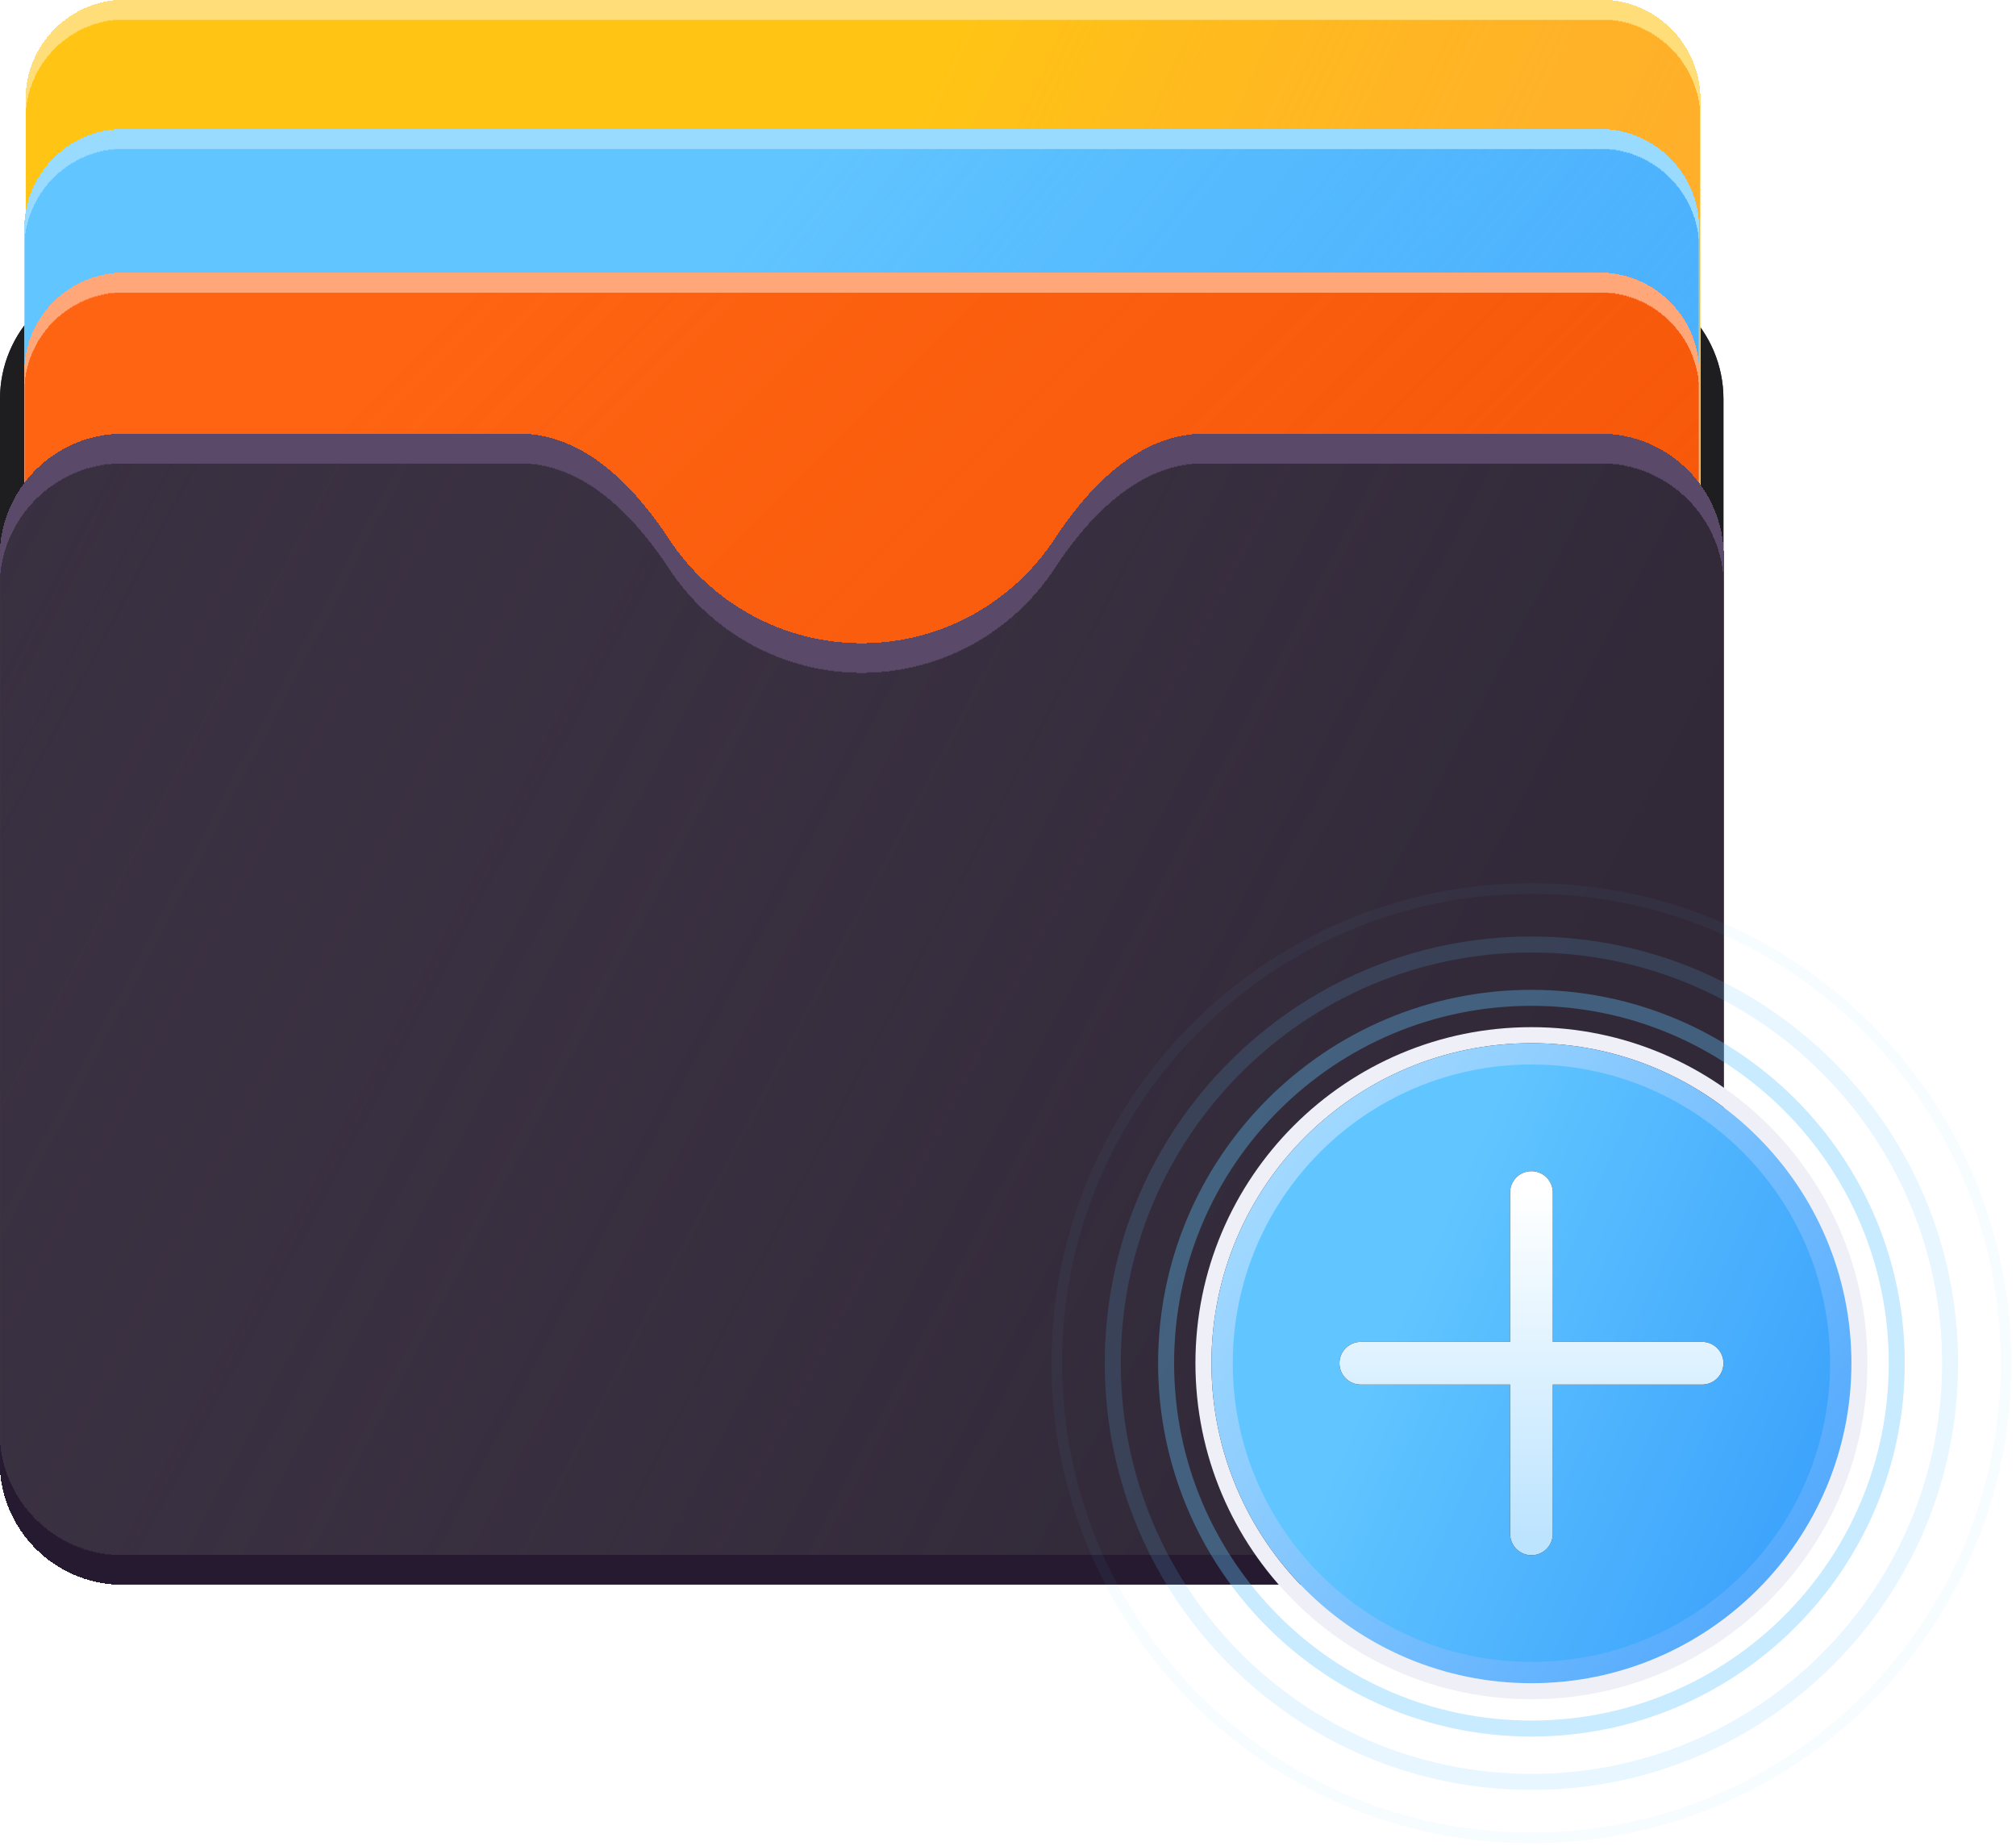
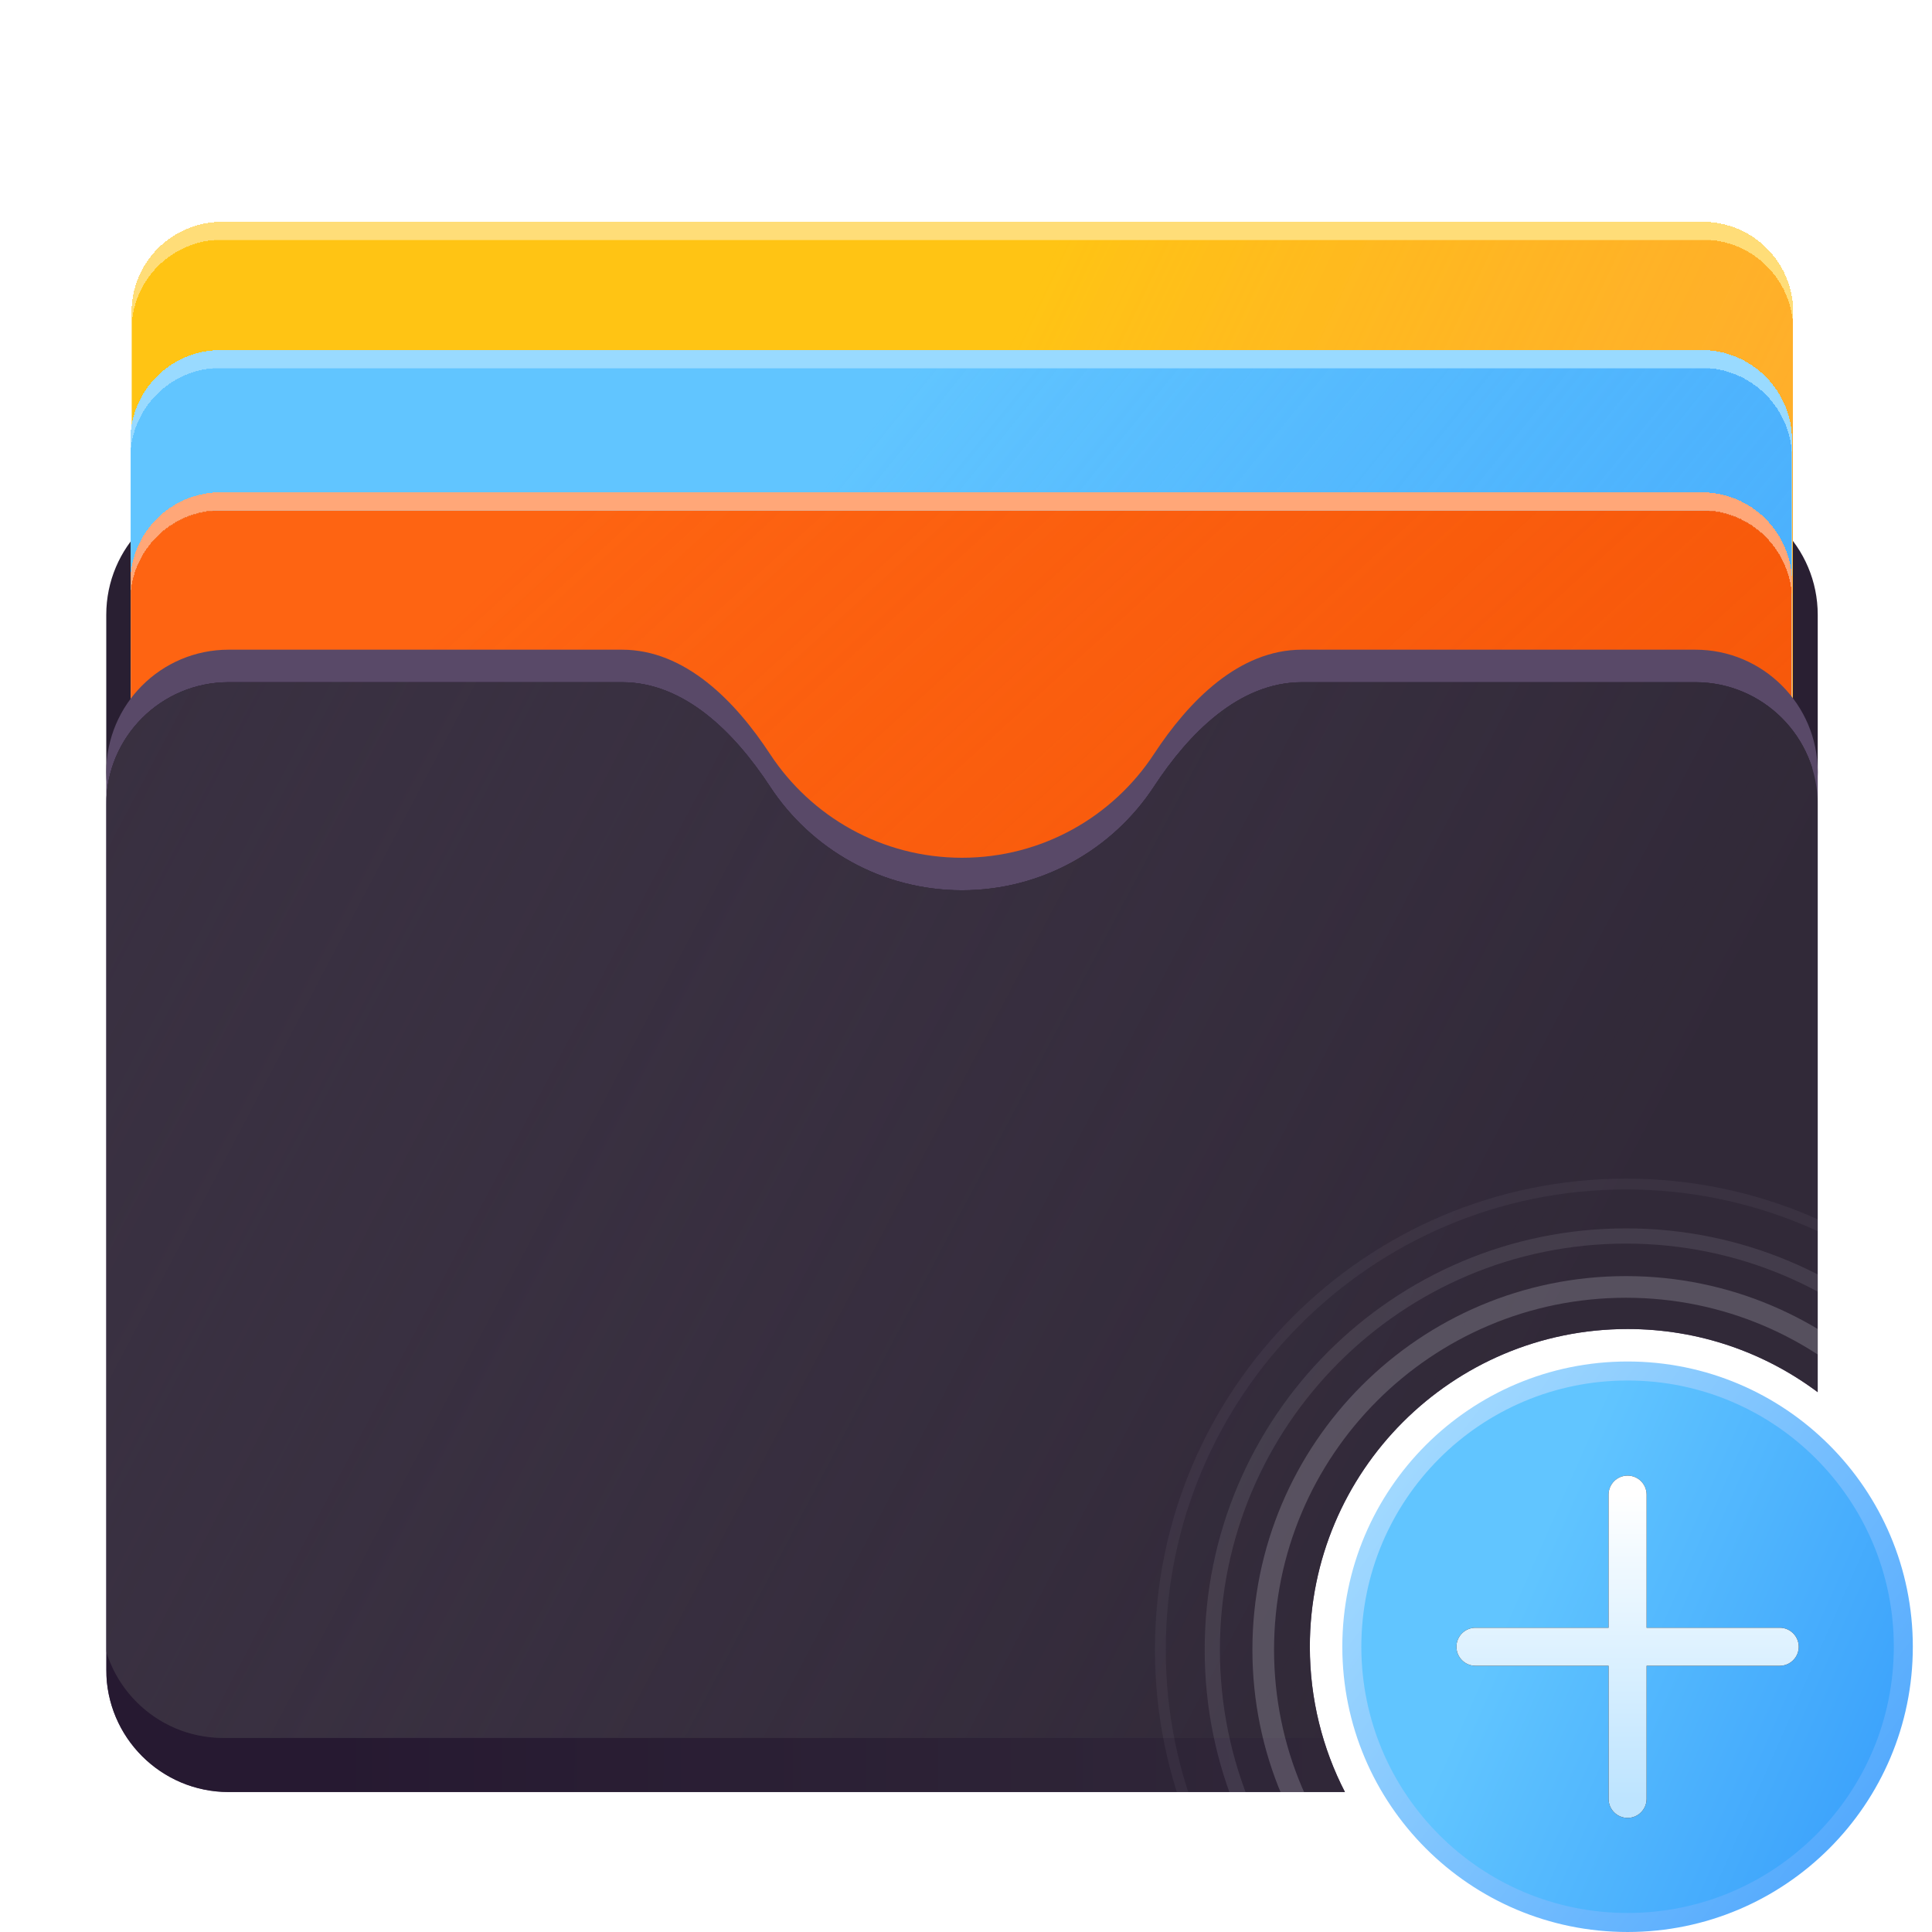
- <svg xmlns="http://www.w3.org/2000/svg" width="189" height="173" viewBox="0 0 189 173" fill="none">
-   <rect y="25.852" width="161.573" height="37.97" rx="11.552" fill="#292230" />
-   <rect y="25.852" width="161.573" height="37.97" rx="11.552" fill="#1E1D1F" />
-   <g filter="url(#filter0_i_5093_13099)">
-     <rect x="2.425" width="156.956" height="85.868" rx="9.354" fill="#EFEFF8" />
-     <rect x="2.425" width="156.956" height="85.868" rx="9.354" fill="#FFC414" />
-     <rect x="2.425" width="156.956" height="85.868" rx="9.354" fill="url(#paint0_linear_5093_13099)" />
+ <svg xmlns="http://www.w3.org/2000/svg" width="200" height="200" viewBox="0 0 200 200" fill="none">
+   <rect x="11" y="50.978" width="177.171" height="41.635" rx="12.668" fill="#291F32" />
+   <g filter="url(#filter0_i_5223_9205)">
+     <rect x="13.656" y="23.001" width="171.942" height="94.066" rx="9.354" fill="#EFEFF8" />
+     <rect x="13.656" y="23.001" width="171.942" height="94.066" rx="9.354" fill="#FFC414" />
+     <rect x="13.656" y="23.001" width="171.942" height="94.066" rx="9.354" fill="url(#paint0_linear_5223_9205)" />
  </g>
-   <g filter="url(#filter1_i_5093_13099)">
-     <rect x="2.309" y="12.119" width="156.956" height="85.868" rx="9.354" fill="#61C5FF" />
-     <rect x="2.309" y="12.119" width="156.956" height="85.868" rx="9.354" fill="url(#paint1_linear_5093_13099)" />
+   <g filter="url(#filter1_i_5223_9205)">
+     <rect x="13.529" y="36.277" width="171.942" height="94.066" rx="9.354" fill="#61C5FF" />
+     <rect x="13.529" y="36.277" width="171.942" height="94.066" rx="9.354" fill="url(#paint1_linear_5223_9205)" />
  </g>
-   <g filter="url(#filter2_i_5093_13099)">
-     <rect x="2.31" y="25.585" width="156.956" height="85.868" rx="9.354" fill="#FF630F" />
-     <rect x="2.31" y="25.585" width="156.956" height="85.868" rx="9.354" fill="url(#paint2_linear_5093_13099)" />
+   <g filter="url(#filter2_ii_5223_9205)">
+     <rect x="13.529" y="51" width="171.942" height="86" rx="9.354" fill="#FF630F" />
+     <rect x="13.529" y="51" width="171.942" height="86" rx="9.354" fill="url(#paint2_linear_5223_9205)" />
  </g>
-   <g filter="url(#filter3_ii_5093_13099)">
-     <path d="M150.019 40.692C156.4 40.692 161.573 45.866 161.573 52.247V136.981C161.573 143.363 156.4 148.536 150.019 148.536H11.556C5.174 148.536 0.001 143.363 0.001 136.981V52.247C0.001 45.866 5.174 40.692 11.556 40.692H48.684C54.652 40.692 59.388 45.548 62.661 50.538C66.532 56.438 73.204 60.335 80.788 60.335C88.372 60.335 95.044 56.438 98.915 50.538C102.189 45.548 106.924 40.692 112.893 40.692H150.019Z" fill="#D9D9D9" />
-     <path d="M150.019 40.692C156.4 40.692 161.573 45.866 161.573 52.247V136.981C161.573 143.363 156.4 148.536 150.019 148.536H11.556C5.174 148.536 0.001 143.363 0.001 136.981V52.247C0.001 45.866 5.174 40.692 11.556 40.692H48.684C54.652 40.692 59.388 45.548 62.661 50.538C66.532 56.438 73.204 60.335 80.788 60.335C88.372 60.335 95.044 56.438 98.915 50.538C102.189 45.548 106.924 40.692 112.893 40.692H150.019Z" fill="url(#paint3_linear_5093_13099)" />
-     <path d="M150.019 40.692C156.4 40.692 161.573 45.866 161.573 52.247V136.981C161.573 143.363 156.4 148.536 150.019 148.536H11.556C5.174 148.536 0.001 143.363 0.001 136.981V52.247C0.001 45.866 5.174 40.692 11.556 40.692H48.684C54.652 40.692 59.388 45.548 62.661 50.538C66.532 56.438 73.204 60.335 80.788 60.335C88.372 60.335 95.044 56.438 98.915 50.538C102.189 45.548 106.924 40.692 112.893 40.692H150.019Z" fill="#312938" />
-     <path d="M150.019 40.692C156.4 40.692 161.573 45.866 161.573 52.247V136.981C161.573 143.363 156.4 148.536 150.019 148.536H11.556C5.174 148.536 0.001 143.363 0.001 136.981V52.247C0.001 45.866 5.174 40.692 11.556 40.692H48.684C54.652 40.692 59.388 45.548 62.661 50.538C66.532 56.438 73.204 60.335 80.788 60.335C88.372 60.335 95.044 56.438 98.915 50.538C102.189 45.548 106.924 40.692 112.893 40.692H150.019Z" fill="url(#paint4_linear_5093_13099)" />
+   <path d="M64.381 67.255C70.926 67.255 76.119 72.579 79.709 78.052C83.953 84.522 91.269 88.795 99.585 88.795C107.901 88.795 115.218 84.522 119.462 78.052C123.052 72.579 128.245 67.255 134.79 67.255H175.501C182.499 67.255 188.172 72.927 188.172 79.925V144.119C182.683 140.012 175.869 137.579 168.486 137.579C150.321 137.579 135.595 152.306 135.595 170.472C135.595 175.89 136.905 181.003 139.227 185.51H23.67C16.673 185.51 11 179.837 11 172.84V79.925C11 72.927 16.672 67.255 23.67 67.255H64.381Z" fill="#594968" />
+   <mask id="mask0_5223_9205" style="mask-type:alpha" maskUnits="userSpaceOnUse" x="11" y="67" width="178" height="119">
+     <path d="M64.381 67.256C70.926 67.256 76.119 72.58 79.709 78.053C83.953 84.522 91.269 88.796 99.585 88.796C107.901 88.796 115.218 84.523 119.462 78.053C123.052 72.58 128.245 67.256 134.79 67.256H175.501C182.499 67.256 188.172 72.928 188.172 79.926V144.12C182.683 140.013 175.869 137.58 168.486 137.58C150.321 137.58 135.595 152.307 135.595 170.473C135.595 175.891 136.905 181.004 139.227 185.511H23.67C16.673 185.511 11 179.838 11 172.841V79.926C11 72.928 16.672 67.256 23.67 67.256H64.381Z" fill="url(#paint3_linear_5223_9205)" />
+   </mask>
+   <g mask="url(#mask0_5223_9205)">
+     <path d="M175.501 70.622C182.498 70.622 188.172 76.295 188.172 83.292V176.207C188.172 183.205 182.499 188.877 175.501 188.877H23.67C16.672 188.877 11 183.204 11 176.207V83.292C11 76.295 16.673 70.622 23.67 70.622H64.381C70.926 70.622 76.119 75.946 79.709 81.419C83.952 87.889 91.269 92.162 99.585 92.162C107.901 92.162 115.218 87.889 119.462 81.419C123.052 75.946 128.245 70.622 134.79 70.622H175.501Z" fill="url(#paint4_linear_5223_9205)" />
+     <mask id="mask1_5223_9205" style="mask-type:alpha" maskUnits="userSpaceOnUse" x="11" y="70" width="178" height="119">
+       <path d="M175.501 70.622C182.498 70.622 188.172 76.295 188.172 83.292V176.207C188.172 183.205 182.499 188.877 175.501 188.877H23.67C16.672 188.877 11 183.204 11 176.207V83.292C11 76.295 16.673 70.622 23.67 70.622H64.381C70.926 70.622 76.119 75.946 79.709 81.419C83.952 87.889 91.269 92.162 99.585 92.162C107.901 92.162 115.218 87.889 119.462 81.419C123.052 75.946 128.245 70.622 134.79 70.622H175.501Z" fill="url(#paint5_linear_5223_9205)" />
+       <path d="M175.501 70.622C182.498 70.622 188.172 76.295 188.172 83.292V176.207C188.172 183.205 182.499 188.877 175.501 188.877H23.67C16.672 188.877 11 183.204 11 176.207V83.292C11 76.295 16.673 70.622 23.67 70.622H64.381C70.926 70.622 76.119 75.946 79.709 81.419C83.952 87.889 91.269 92.162 99.585 92.162C107.901 92.162 115.218 87.889 119.462 81.419C123.052 75.946 128.245 70.622 134.79 70.622H175.501Z" fill="url(#paint6_linear_5223_9205)" />
+     </mask>
+     <g mask="url(#mask1_5223_9205)">
+       <path d="M174.94 61.655C181.938 61.655 187.611 67.328 187.611 74.325V167.24C187.611 174.238 181.938 179.91 174.94 179.91H23.109C16.112 179.91 10.44 174.238 10.44 167.24V74.325C10.44 67.328 16.112 61.655 23.109 61.655H63.82C70.365 61.655 75.558 66.98 79.148 72.452C83.392 78.922 90.709 83.195 99.024 83.195C107.34 83.195 114.658 78.922 118.902 72.452C122.492 66.98 127.684 61.655 134.23 61.655H174.94Z" fill="#312938" />
+       <path d="M174.94 61.655C181.938 61.655 187.611 67.328 187.611 74.325V167.24C187.611 174.238 181.938 179.91 174.94 179.91H23.109C16.112 179.91 10.44 174.238 10.44 167.24V74.325C10.44 67.328 16.112 61.655 23.109 61.655H63.82C70.365 61.655 75.558 66.98 79.148 72.452C83.392 78.922 90.709 83.195 99.024 83.195C107.34 83.195 114.658 78.922 118.902 72.452C122.492 66.98 127.684 61.655 134.23 61.655H174.94Z" fill="url(#paint7_linear_5223_9205)" />
+     </g>
+     <path d="M168.322 133.222C189.062 133.222 205.875 150.035 205.875 170.775C205.875 191.515 189.062 208.328 168.322 208.328C147.582 208.328 130.769 191.515 130.769 170.775C130.769 150.035 147.582 133.222 168.322 133.222Z" stroke="#EFEFF8" stroke-opacity="0.2" stroke-width="2.242" />
+     <path d="M168.321 127.949C191.973 127.949 211.146 147.123 211.146 170.774C211.146 194.426 191.973 213.6 168.321 213.6C144.67 213.6 125.496 194.426 125.496 170.774C125.496 147.123 144.67 127.949 168.321 127.949Z" stroke="#EFEFF8" stroke-opacity="0.1" stroke-width="1.576" />
+     <path d="M168.322 122.572C194.944 122.572 216.524 144.154 216.524 170.775C216.524 197.397 194.944 218.977 168.322 218.978C141.701 218.978 120.119 197.397 120.119 170.775C120.119 144.154 141.701 122.572 168.322 122.572Z" stroke="#EFEFF8" stroke-opacity="0.05" stroke-width="1.121" />
  </g>
-   <circle cx="143.572" cy="127.789" r="39.25" stroke="#61C6FF" stroke-opacity="0.15" stroke-width="1.5" />
-   <circle cx="143.572" cy="127.789" r="44.5" stroke="#61C6FF" stroke-opacity="0.05" />
-   <circle cx="143.572" cy="127.789" r="34.25" stroke="#61C5FF" stroke-opacity="0.35" stroke-width="1.5" />
-   <path d="M143.572 97.039C160.555 97.039 174.322 110.806 174.322 127.789C174.322 144.772 160.555 158.539 143.572 158.539C126.59 158.539 112.822 144.772 112.822 127.789C112.822 110.806 126.59 97.039 143.572 97.039Z" stroke="#EFEFF8" stroke-width="1.5" />
-   <path d="M143.572 98.789C159.589 98.789 172.572 111.773 172.572 127.789C172.572 143.805 159.589 156.789 143.572 156.789C127.556 156.789 114.572 143.805 114.572 127.789C114.572 111.773 127.556 98.789 143.572 98.789Z" fill="#61C5FF" />
-   <path d="M143.572 98.789C159.589 98.789 172.572 111.773 172.572 127.789C172.572 143.805 159.589 156.789 143.572 156.789C127.556 156.789 114.572 143.805 114.572 127.789C114.572 111.773 127.556 98.789 143.572 98.789Z" fill="url(#paint5_linear_5093_13099)" />
-   <path d="M143.572 98.789C159.589 98.789 172.572 111.773 172.572 127.789C172.572 143.805 159.589 156.789 143.572 156.789C127.556 156.789 114.572 143.805 114.572 127.789C114.572 111.773 127.556 98.789 143.572 98.789Z" stroke="url(#paint6_linear_5093_13099)" stroke-width="2" />
-   <path d="M127.573 127.79H159.573M143.573 111.79V143.79" stroke="black" stroke-width="4" stroke-linecap="round" stroke-linejoin="round" />
-   <path d="M127.573 127.79H159.573M143.573 111.79V143.79" stroke="url(#paint7_linear_5093_13099)" stroke-width="4" stroke-linecap="round" stroke-linejoin="round" />
+   <path d="M168.485 141.926C184.25 141.926 197.03 154.705 197.03 170.47C197.03 186.234 184.25 199.015 168.485 199.015C152.721 199.015 139.941 186.234 139.941 170.47C139.942 154.705 152.721 141.926 168.485 141.926Z" fill="#61C5FF" />
+   <path d="M168.485 141.926C184.25 141.926 197.03 154.705 197.03 170.47C197.03 186.234 184.25 199.015 168.485 199.015C152.721 199.015 139.941 186.234 139.941 170.47C139.942 154.705 152.721 141.926 168.485 141.926Z" fill="url(#paint8_linear_5223_9205)" />
+   <path d="M168.485 141.926C184.25 141.926 197.03 154.705 197.03 170.47C197.03 186.234 184.25 199.015 168.485 199.015C152.721 199.015 139.941 186.234 139.941 170.47C139.942 154.705 152.721 141.926 168.485 141.926Z" stroke="url(#paint9_linear_5223_9205)" stroke-width="1.969" />
+   <path d="M166.518 186.221V172.441H152.738C151.651 172.441 150.77 171.56 150.77 170.473C150.77 169.386 151.651 168.504 152.738 168.504H166.518V154.724C166.518 153.637 167.399 152.756 168.486 152.756C169.574 152.756 170.455 153.637 170.455 154.724V168.504H184.235L184.437 168.514C185.429 168.615 186.203 169.454 186.203 170.473C186.203 171.492 185.429 172.33 184.437 172.431L184.235 172.441H170.455V186.221C170.455 187.309 169.574 188.19 168.486 188.19C167.399 188.19 166.518 187.309 166.518 186.221Z" fill="black" />
+   <path d="M166.518 186.221V172.441H152.738C151.651 172.441 150.77 171.56 150.77 170.473C150.77 169.386 151.651 168.504 152.738 168.504H166.518V154.724C166.518 153.637 167.399 152.756 168.486 152.756C169.574 152.756 170.455 153.637 170.455 154.724V168.504H184.235L184.437 168.514C185.429 168.615 186.203 169.454 186.203 170.473C186.203 171.492 185.429 172.33 184.437 172.431L184.235 172.441H170.455V186.221C170.455 187.309 169.574 188.19 168.486 188.19C167.399 188.19 166.518 187.309 166.518 186.221Z" fill="url(#paint10_linear_5223_9205)" />
  <defs>
-     <filter id="filter0_i_5093_13099" x="2.425" y="0" width="156.956" height="85.867" filterUnits="userSpaceOnUse" color-interpolation-filters="sRGB">
+     <filter id="filter0_i_5223_9205" x="13.656" y="23.001" width="171.942" height="94.066" filterUnits="userSpaceOnUse" color-interpolation-filters="sRGB">
      <feFlood flood-opacity="0" result="BackgroundImageFix" />
      <feBlend mode="normal" in="SourceGraphic" in2="BackgroundImageFix" result="shape" />
      <feColorMatrix in="SourceAlpha" type="matrix" values="0 0 0 0 0 0 0 0 0 0 0 0 0 0 0 0 0 0 127 0" result="hardAlpha" />
      <feOffset dy="1.847" />
      <feComposite in2="hardAlpha" operator="arithmetic" k2="-1" k3="1" />
      <feColorMatrix type="matrix" values="0 0 0 0 1 0 0 0 0 0.867 0 0 0 0 0.471 0 0 0 1 0" />
-       <feBlend mode="normal" in2="shape" result="effect1_innerShadow_5093_13099" />
+       <feBlend mode="normal" in2="shape" result="effect1_innerShadow_5223_9205" />
    </filter>
-     <filter id="filter1_i_5093_13099" x="2.309" y="12.119" width="156.956" height="85.867" filterUnits="userSpaceOnUse" color-interpolation-filters="sRGB">
+     <filter id="filter1_i_5223_9205" x="13.529" y="36.277" width="171.942" height="94.066" filterUnits="userSpaceOnUse" color-interpolation-filters="sRGB">
      <feFlood flood-opacity="0" result="BackgroundImageFix" />
      <feBlend mode="normal" in="SourceGraphic" in2="BackgroundImageFix" result="shape" />
      <feColorMatrix in="SourceAlpha" type="matrix" values="0 0 0 0 0 0 0 0 0 0 0 0 0 0 0 0 0 0 127 0" result="hardAlpha" />
      <feOffset dy="1.847" />
      <feComposite in2="hardAlpha" operator="arithmetic" k2="-1" k3="1" />
      <feColorMatrix type="matrix" values="0 0 0 0 0.6 0 0 0 0 0.853 0 0 0 0 1 0 0 0 1 0" />
-       <feBlend mode="normal" in2="shape" result="effect1_innerShadow_5093_13099" />
+       <feBlend mode="normal" in2="shape" result="effect1_innerShadow_5223_9205" />
    </filter>
-     <filter id="filter2_i_5093_13099" x="2.31" y="25.585" width="156.956" height="85.867" filterUnits="userSpaceOnUse" color-interpolation-filters="sRGB">
+     <filter id="filter2_ii_5223_9205" x="13.529" y="51" width="171.942" height="86" filterUnits="userSpaceOnUse" color-interpolation-filters="sRGB">
      <feFlood flood-opacity="0" result="BackgroundImageFix" />
      <feBlend mode="normal" in="SourceGraphic" in2="BackgroundImageFix" result="shape" />
      <feColorMatrix in="SourceAlpha" type="matrix" values="0 0 0 0 0 0 0 0 0 0 0 0 0 0 0 0 0 0 127 0" result="hardAlpha" />
      <feOffset dy="1.847" />
      <feComposite in2="hardAlpha" operator="arithmetic" k2="-1" k3="1" />
+       <feColorMatrix type="matrix" values="0 0 0 0 0.6 0 0 0 0 0.853 0 0 0 0 1 0 0 0 1 0" />
+       <feBlend mode="normal" in2="shape" result="effect1_innerShadow_5223_9205" />
+       <feColorMatrix in="SourceAlpha" type="matrix" values="0 0 0 0 0 0 0 0 0 0 0 0 0 0 0 0 0 0 127 0" result="hardAlpha" />
+       <feOffset dy="1.847" />
+       <feComposite in2="hardAlpha" operator="arithmetic" k2="-1" k3="1" />
      <feColorMatrix type="matrix" values="0 0 0 0 1 0 0 0 0 0.656 0 0 0 0 0.471 0 0 0 1 0" />
-       <feBlend mode="normal" in2="shape" result="effect1_innerShadow_5093_13099" />
+       <feBlend mode="normal" in2="effect1_innerShadow_5223_9205" result="effect2_innerShadow_5223_9205" />
    </filter>
-     <filter id="filter3_ii_5093_13099" x="0.001" y="40.692" width="161.572" height="107.844" filterUnits="userSpaceOnUse" color-interpolation-filters="sRGB">
-       <feFlood flood-opacity="0" result="BackgroundImageFix" />
-       <feBlend mode="normal" in="SourceGraphic" in2="BackgroundImageFix" result="shape" />
-       <feColorMatrix in="SourceAlpha" type="matrix" values="0 0 0 0 0 0 0 0 0 0 0 0 0 0 0 0 0 0 127 0" result="hardAlpha" />
-       <feOffset dy="-2.77" />
-       <feComposite in2="hardAlpha" operator="arithmetic" k2="-1" k3="1" />
-       <feColorMatrix type="matrix" values="0 0 0 0 0.149 0 0 0 0 0.1 0 0 0 0 0.192 0 0 0 1 0" />
-       <feBlend mode="normal" in2="shape" result="effect1_innerShadow_5093_13099" />
-       <feColorMatrix in="SourceAlpha" type="matrix" values="0 0 0 0 0 0 0 0 0 0 0 0 0 0 0 0 0 0 127 0" result="hardAlpha" />
-       <feOffset dy="2.77" />
-       <feComposite in2="hardAlpha" operator="arithmetic" k2="-1" k3="1" />
-       <feColorMatrix type="matrix" values="0 0 0 0 0.351 0 0 0 0 0.285 0 0 0 0 0.409 0 0 0 1 0" />
-       <feBlend mode="normal" in2="effect1_innerShadow_5093_13099" result="effect2_innerShadow_5093_13099" />
-     </filter>
-     <linearGradient id="paint0_linear_5093_13099" x1="23.429" y1="4.039" x2="173.692" y2="75.535" gradientUnits="userSpaceOnUse">
+     <linearGradient id="paint0_linear_5223_9205" x1="36.666" y1="27.426" x2="201.276" y2="105.748" gradientUnits="userSpaceOnUse">
      <stop offset="0.354" stop-color="#FFC414" />
      <stop offset="1" stop-color="#FF9447" stop-opacity="0.5" />
    </linearGradient>
-     <linearGradient id="paint1_linear_5093_13099" x1="46.856" y1="17.37" x2="173.287" y2="119.161" gradientUnits="userSpaceOnUse">
+     <linearGradient id="paint1_linear_5223_9205" x1="62.33" y1="42.03" x2="200.832" y2="153.539" gradientUnits="userSpaceOnUse">
      <stop offset="0.128" stop-color="#61C5FF" />
      <stop offset="1" stop-color="#2A92FA" stop-opacity="0.5" />
    </linearGradient>
-     <linearGradient id="paint2_linear_5093_13099" x1="43.626" y1="27.066" x2="181.77" y2="165.21" gradientUnits="userSpaceOnUse">
+     <linearGradient id="paint2_linear_5223_9205" x1="58.79" y1="52.483" x2="196.594" y2="203.211" gradientUnits="userSpaceOnUse">
      <stop stop-color="#FE6412" />
      <stop offset="1" stop-color="#EB4600" stop-opacity="0.5" />
    </linearGradient>
-     <linearGradient id="paint3_linear_5093_13099" x1="80.787" y1="45.314" x2="158.428" y2="165.579" gradientUnits="userSpaceOnUse">
-       <stop stop-color="white" />
-       <stop offset="1" stop-color="#EFEFF8" />
+     <linearGradient id="paint3_linear_5223_9205" x1="0.37" y1="106.35" x2="162.482" y2="182.091" gradientUnits="userSpaceOnUse">
+       <stop stop-color="#EFEFF8" />
+       <stop offset="1" stop-color="#E5E5FF" />
    </linearGradient>
-     <linearGradient id="paint4_linear_5093_13099" x1="-29.486" y1="69.477" x2="118.757" y2="147.436" gradientUnits="userSpaceOnUse">
+     <linearGradient id="paint4_linear_5223_9205" x1="161.213" y1="130.035" x2="11" y2="129.749" gradientUnits="userSpaceOnUse">
+       <stop stop-color="#322A3A" />
+       <stop offset="0.852" stop-color="#261931" />
+     </linearGradient>
+     <linearGradient id="paint5_linear_5223_9205" x1="0.37" y1="109.716" x2="162.482" y2="185.457" gradientUnits="userSpaceOnUse">
+       <stop stop-color="#EFEFF8" />
+       <stop offset="1" stop-color="#E5E5FF" />
+     </linearGradient>
+     <linearGradient id="paint6_linear_5223_9205" x1="0.37" y1="109.716" x2="162.482" y2="185.457" gradientUnits="userSpaceOnUse">
+       <stop stop-color="#EFEFF8" />
+       <stop offset="1" stop-color="#E5E5FF" />
+     </linearGradient>
+     <linearGradient id="paint7_linear_5223_9205" x1="-21.894" y1="93.219" x2="140.66" y2="178.705" gradientUnits="userSpaceOnUse">
      <stop stop-color="#483D51" stop-opacity="0.3" />
      <stop offset="1" stop-color="#312938" />
    </linearGradient>
-     <linearGradient id="paint5_linear_5093_13099" x1="130.602" y1="101.458" x2="197.318" y2="130.844" gradientUnits="userSpaceOnUse">
+     <linearGradient id="paint8_linear_5223_9205" x1="155.719" y1="144.553" x2="221.386" y2="173.477" gradientUnits="userSpaceOnUse">
      <stop offset="0.128" stop-color="#61C5FF" />
      <stop offset="1" stop-color="#2A92FA" />
    </linearGradient>
-     <linearGradient id="paint6_linear_5093_13099" x1="183.572" y1="147.289" x2="113.572" y2="94.789" gradientUnits="userSpaceOnUse">
+     <linearGradient id="paint9_linear_5223_9205" x1="207.857" y1="189.664" x2="138.957" y2="137.989" gradientUnits="userSpaceOnUse">
      <stop stop-color="#44A0FD" />
      <stop offset="1" stop-color="#B2E3FF" />
    </linearGradient>
-     <linearGradient id="paint7_linear_5093_13099" x1="143.573" y1="111.79" x2="143.573" y2="143.79" gradientUnits="userSpaceOnUse">
+     <linearGradient id="paint10_linear_5223_9205" x1="168.486" y1="154.724" x2="168.486" y2="186.221" gradientUnits="userSpaceOnUse">
      <stop stop-color="white" />
      <stop offset="1" stop-color="#BDE4FF" />
    </linearGradient>
  </defs>
</svg>
